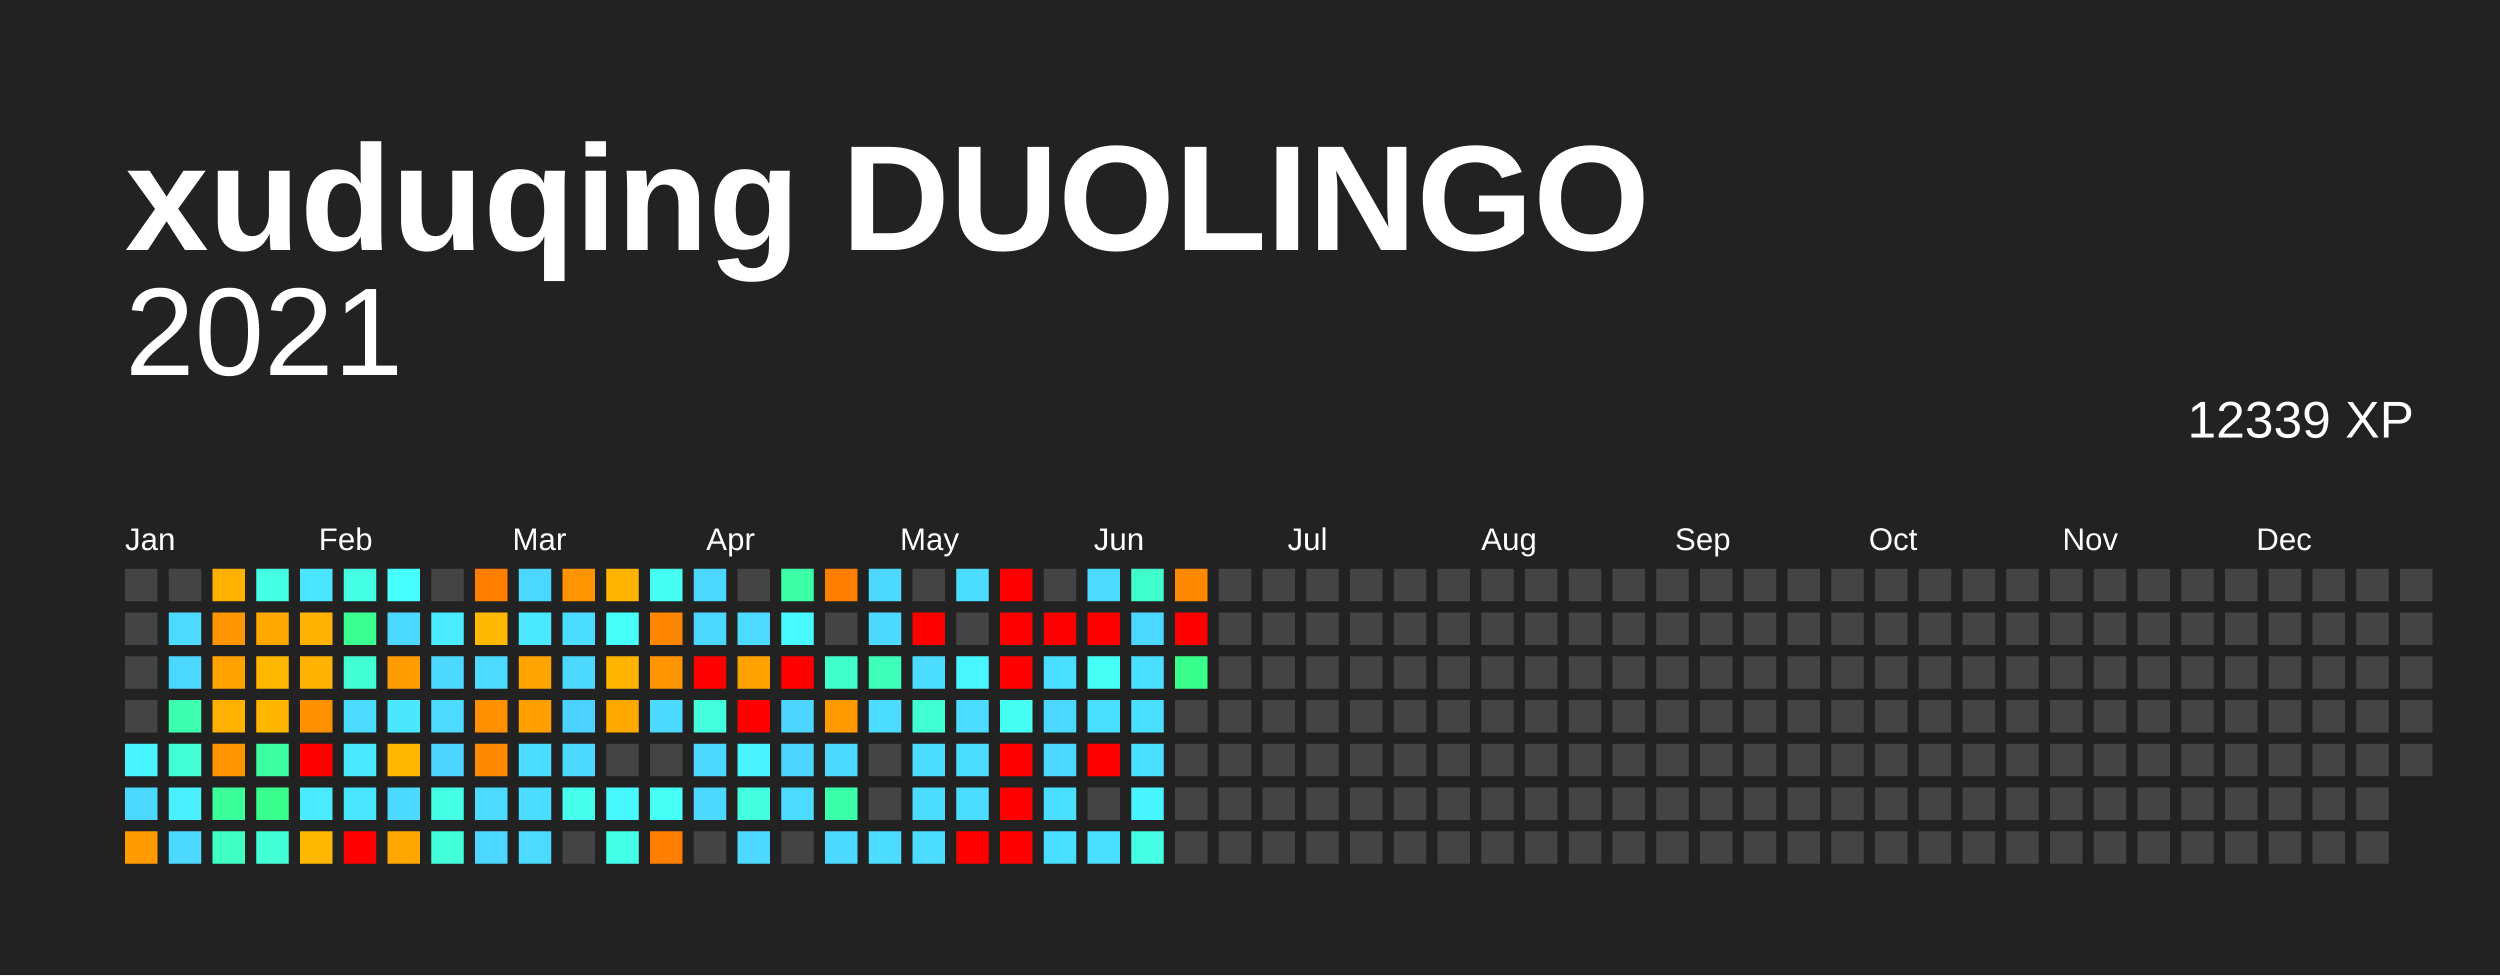
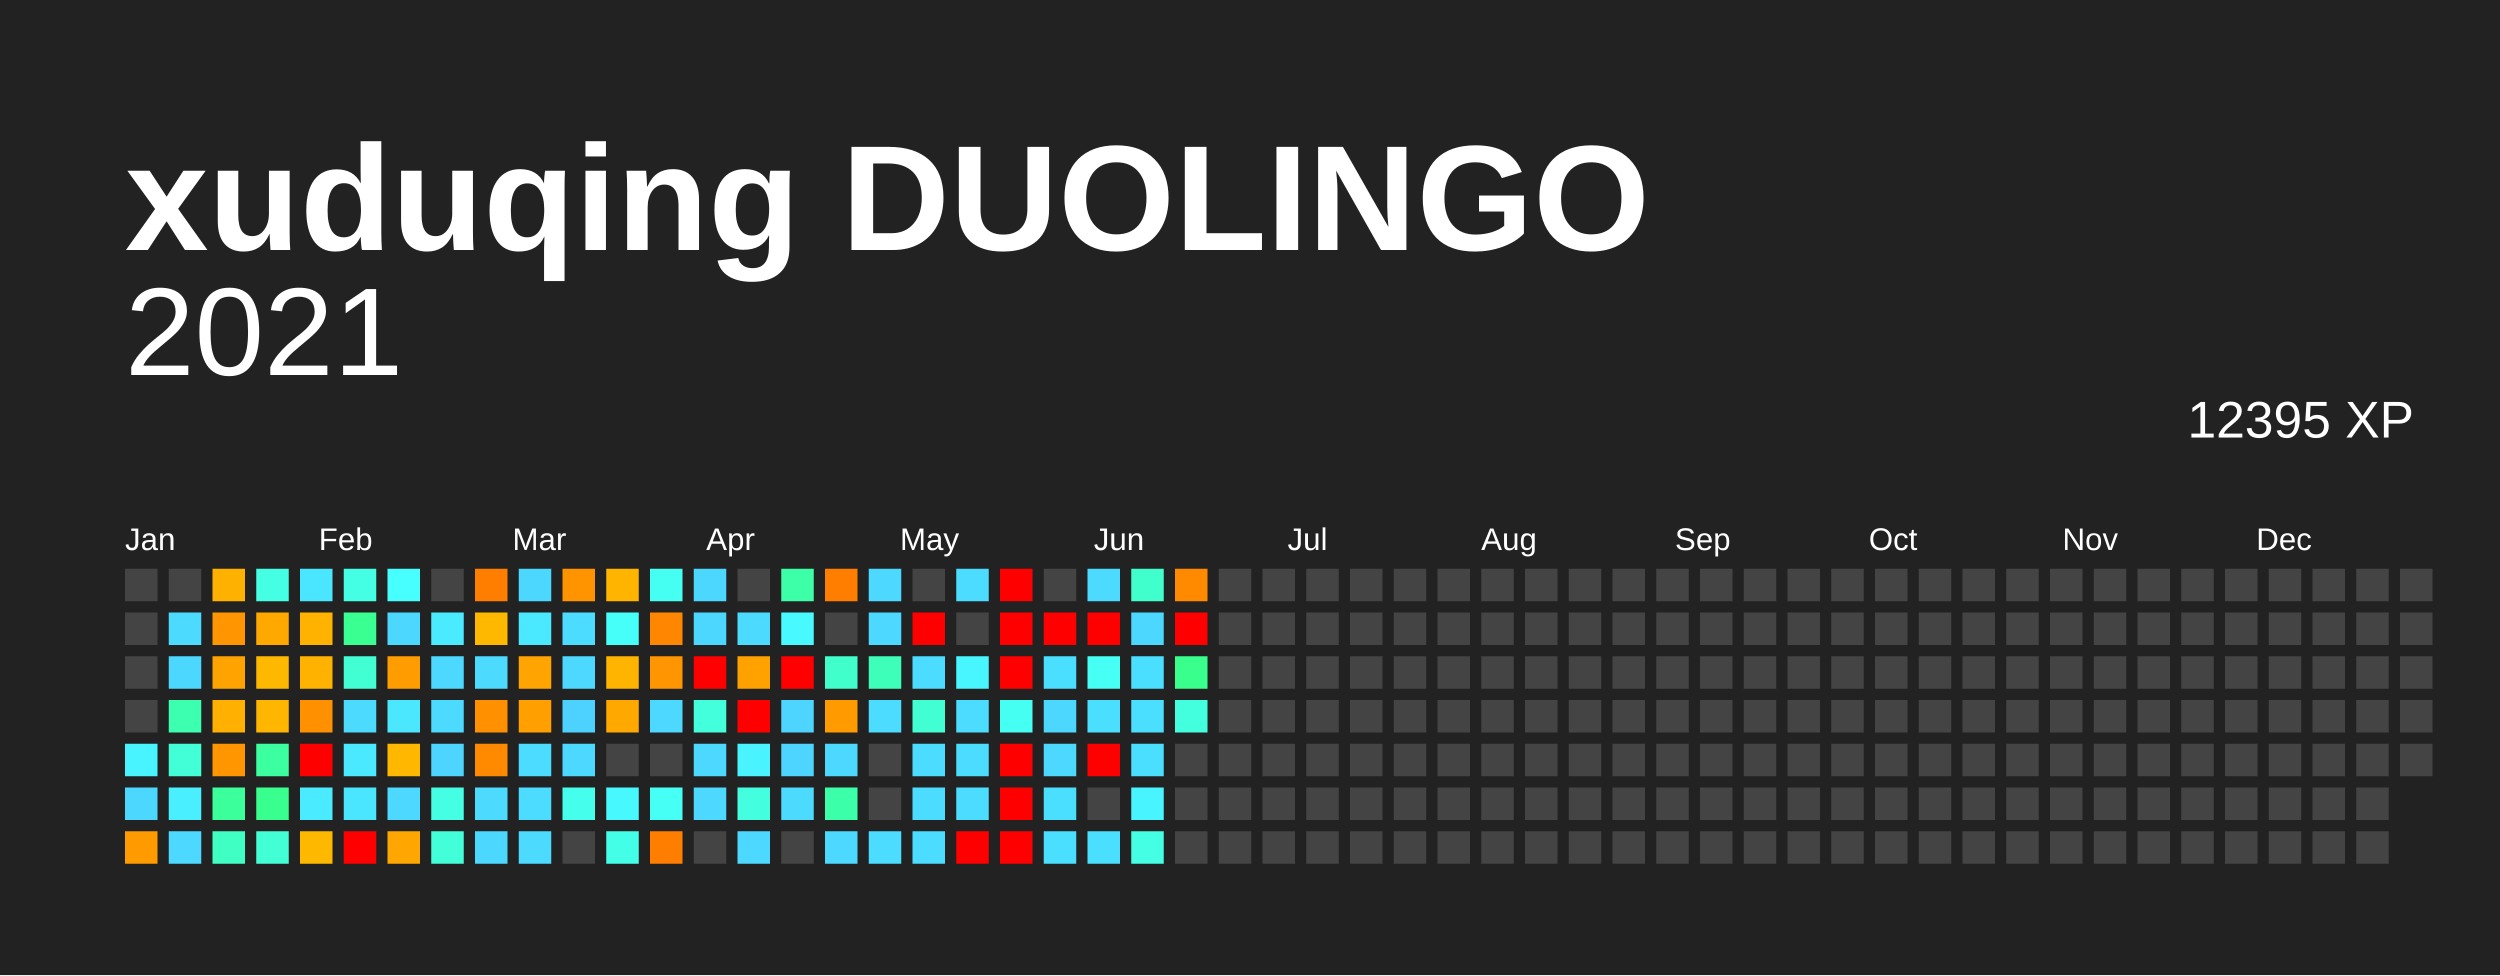
<svg xmlns="http://www.w3.org/2000/svg" baseProfile="full" height="78mm" version="1.1" viewBox="0,0,200,78" width="200mm">
  <defs />
  <rect fill="#222222" height="78" width="200" x="0" y="0" />
  <text fill="#FFFFFF" style="font-size:12px; font-family:Arial; font-weight:bold;" x="10" y="20">xuduqing DUOLINGO</text>
  <text alignment-baseline="hanging" fill="#FFFFFF" style="font-size:10.0px; font-family:Arial;" x="10" y="30">2021</text>
-   <text alignment-baseline="hanging" fill="#FFFFFF" style="font-size:4.125px; font-family:Arial;" x="175" y="35">12339 XP</text>
+   <text alignment-baseline="hanging" fill="#FFFFFF" style="font-size:4.125px; font-family:Arial;" x="175" y="35">12395 XP</text>
  <text fill="#FFFFFF" style="font-size:2.5px; font-family:Arial" x="10.0" y="44">Jan</text>
  <text fill="#FFFFFF" style="font-size:2.5px; font-family:Arial" x="25.5" y="44">Feb</text>
  <text fill="#FFFFFF" style="font-size:2.5px; font-family:Arial" x="41.0" y="44">Mar</text>
  <text fill="#FFFFFF" style="font-size:2.5px; font-family:Arial" x="56.5" y="44">Apr</text>
  <text fill="#FFFFFF" style="font-size:2.5px; font-family:Arial" x="72.0" y="44">May</text>
  <text fill="#FFFFFF" style="font-size:2.5px; font-family:Arial" x="87.5" y="44">Jun</text>
  <text fill="#FFFFFF" style="font-size:2.5px; font-family:Arial" x="103.0" y="44">Jul</text>
  <text fill="#FFFFFF" style="font-size:2.5px; font-family:Arial" x="118.5" y="44">Aug</text>
  <text fill="#FFFFFF" style="font-size:2.5px; font-family:Arial" x="134.0" y="44">Sep</text>
  <text fill="#FFFFFF" style="font-size:2.5px; font-family:Arial" x="149.5" y="44">Oct</text>
  <text fill="#FFFFFF" style="font-size:2.5px; font-family:Arial" x="165.0" y="44">Nov</text>
  <text fill="#FFFFFF" style="font-size:2.5px; font-family:Arial" x="180.5" y="44">Dec</text>
  <rect fill="#444444" height="2.6" width="2.6" x="10.0" y="45.5" />
  <rect fill="#444444" height="2.6" width="2.6" x="10.0" y="49.0" />
  <rect fill="#444444" height="2.6" width="2.6" x="10.0" y="52.5" />
  <rect fill="#444444" height="2.6" width="2.6" x="10.0" y="56.0" />
  <rect fill="#48f4ff" height="2.6" width="2.6" x="10.0" y="59.5" />
  <rect fill="#4cd7ff" height="2.6" width="2.6" x="10.0" y="63.0" />
  <rect fill="#ff9a00" height="2.6" width="2.6" x="10.0" y="66.5" />
  <rect fill="#444444" height="2.6" width="2.6" x="13.5" y="45.5" />
  <rect fill="#4cdaff" height="2.6" width="2.6" x="13.5" y="49.0" />
  <rect fill="#4cd7ff" height="2.6" width="2.6" x="13.5" y="52.5" />
  <rect fill="#3dffb0" height="2.6" width="2.6" x="13.5" y="56.0" />
  <rect fill="#42ffd7" height="2.6" width="2.6" x="13.5" y="59.5" />
  <rect fill="#49efff" height="2.6" width="2.6" x="13.5" y="63.0" />
  <rect fill="#4cd8ff" height="2.6" width="2.6" x="13.5" y="66.5" />
  <rect fill="#ffb100" height="2.6" width="2.6" x="17.0" y="45.5" />
  <rect fill="#ff9500" height="2.6" width="2.6" x="17.0" y="49.0" />
  <rect fill="#ffa300" height="2.6" width="2.6" x="17.0" y="52.5" />
  <rect fill="#ffb000" height="2.6" width="2.6" x="17.0" y="56.0" />
  <rect fill="#ff9600" height="2.6" width="2.6" x="17.0" y="59.5" />
  <rect fill="#3bff9b" height="2.6" width="2.6" x="17.0" y="63.0" />
  <rect fill="#40ffc3" height="2.6" width="2.6" x="17.0" y="66.5" />
  <rect fill="#44ffe3" height="2.6" width="2.6" x="20.5" y="45.5" />
  <rect fill="#ffa900" height="2.6" width="2.6" x="20.5" y="49.0" />
  <rect fill="#ffb800" height="2.6" width="2.6" x="20.5" y="52.5" />
  <rect fill="#ffb600" height="2.6" width="2.6" x="20.5" y="56.0" />
  <rect fill="#3cffa1" height="2.6" width="2.6" x="20.5" y="59.5" />
  <rect fill="#39ff8e" height="2.6" width="2.6" x="20.5" y="63.0" />
  <rect fill="#42ffd5" height="2.6" width="2.6" x="20.5" y="66.5" />
  <rect fill="#4ae5ff" height="2.6" width="2.6" x="24.0" y="45.5" />
  <rect fill="#ffb300" height="2.6" width="2.6" x="24.0" y="49.0" />
  <rect fill="#ffb300" height="2.6" width="2.6" x="24.0" y="52.5" />
  <rect fill="#ff9100" height="2.6" width="2.6" x="24.0" y="56.0" />
  <rect fill="red" height="2.6" width="2.6" x="24.0" y="59.5" />
  <rect fill="#4aeaff" height="2.6" width="2.6" x="24.0" y="63.0" />
  <rect fill="#ffb800" height="2.6" width="2.6" x="24.0" y="66.5" />
  <rect fill="#44ffe3" height="2.6" width="2.6" x="27.5" y="45.5" />
  <rect fill="#3aff91" height="2.6" width="2.6" x="27.5" y="49.0" />
  <rect fill="#42ffd3" height="2.6" width="2.6" x="27.5" y="52.5" />
  <rect fill="#4cdaff" height="2.6" width="2.6" x="27.5" y="56.0" />
  <rect fill="#4ae9ff" height="2.6" width="2.6" x="27.5" y="59.5" />
  <rect fill="#4ae5ff" height="2.6" width="2.6" x="27.5" y="63.0" />
  <rect fill="red" height="2.6" width="2.6" x="27.5" y="66.5" />
  <rect fill="#47ffff" height="2.6" width="2.6" x="31.0" y="45.5" />
  <rect fill="#4cd7ff" height="2.6" width="2.6" x="31.0" y="49.0" />
  <rect fill="#ff9d00" height="2.6" width="2.6" x="31.0" y="52.5" />
  <rect fill="#4ae7ff" height="2.6" width="2.6" x="31.0" y="56.0" />
  <rect fill="#ffb700" height="2.6" width="2.6" x="31.0" y="59.5" />
  <rect fill="#4cd8ff" height="2.6" width="2.6" x="31.0" y="63.0" />
  <rect fill="#ffa700" height="2.6" width="2.6" x="31.0" y="66.5" />
  <rect fill="#444444" height="2.6" width="2.6" x="34.5" y="45.5" />
  <rect fill="#4aeaff" height="2.6" width="2.6" x="34.5" y="49.0" />
  <rect fill="#4cd8ff" height="2.6" width="2.6" x="34.5" y="52.5" />
  <rect fill="#4cdaff" height="2.6" width="2.6" x="34.5" y="56.0" />
  <rect fill="#4dd5ff" height="2.6" width="2.6" x="34.5" y="59.5" />
  <rect fill="#44ffe3" height="2.6" width="2.6" x="34.5" y="63.0" />
  <rect fill="#42ffd9" height="2.6" width="2.6" x="34.5" y="66.5" />
  <rect fill="#ff7e00" height="2.6" width="2.6" x="38.0" y="45.5" />
  <rect fill="#ffb800" height="2.6" width="2.6" x="38.0" y="49.0" />
  <rect fill="#4cdaff" height="2.6" width="2.6" x="38.0" y="52.5" />
  <rect fill="#ff9000" height="2.6" width="2.6" x="38.0" y="56.0" />
  <rect fill="#ff8a00" height="2.6" width="2.6" x="38.0" y="59.5" />
  <rect fill="#4cdaff" height="2.6" width="2.6" x="38.0" y="63.0" />
  <rect fill="#4cd7ff" height="2.6" width="2.6" x="38.0" y="66.5" />
  <rect fill="#4cd7ff" height="2.6" width="2.6" x="41.5" y="45.5" />
  <rect fill="#4ae9ff" height="2.6" width="2.6" x="41.5" y="49.0" />
  <rect fill="#ffa400" height="2.6" width="2.6" x="41.5" y="52.5" />
  <rect fill="#ffa000" height="2.6" width="2.6" x="41.5" y="56.0" />
  <rect fill="#4cdcff" height="2.6" width="2.6" x="41.5" y="59.5" />
  <rect fill="#4cdcff" height="2.6" width="2.6" x="41.5" y="63.0" />
  <rect fill="#4cdaff" height="2.6" width="2.6" x="41.5" y="66.5" />
  <rect fill="#ff9400" height="2.6" width="2.6" x="45.0" y="45.5" />
  <rect fill="#4cdcff" height="2.6" width="2.6" x="45.0" y="49.0" />
  <rect fill="#4cd8ff" height="2.6" width="2.6" x="45.0" y="52.5" />
  <rect fill="#4dd2ff" height="2.6" width="2.6" x="45.0" y="56.0" />
  <rect fill="#4cd8ff" height="2.6" width="2.6" x="45.0" y="59.5" />
  <rect fill="#45ffec" height="2.6" width="2.6" x="45.0" y="63.0" />
  <rect fill="#444444" height="2.6" width="2.6" x="45.0" y="66.5" />
  <rect fill="#ffb400" height="2.6" width="2.6" x="48.5" y="45.5" />
  <rect fill="#46fff8" height="2.6" width="2.6" x="48.5" y="49.0" />
  <rect fill="#ffb500" height="2.6" width="2.6" x="48.5" y="52.5" />
  <rect fill="#ffa900" height="2.6" width="2.6" x="48.5" y="56.0" />
  <rect fill="#444444" height="2.6" width="2.6" x="48.5" y="59.5" />
  <rect fill="#48f8ff" height="2.6" width="2.6" x="48.5" y="63.0" />
  <rect fill="#44ffe7" height="2.6" width="2.6" x="48.5" y="66.5" />
  <rect fill="#46fff3" height="2.6" width="2.6" x="52.0" y="45.5" />
  <rect fill="#ff8600" height="2.6" width="2.6" x="52.0" y="49.0" />
  <rect fill="#ff9500" height="2.6" width="2.6" x="52.0" y="52.5" />
  <rect fill="#4cd8ff" height="2.6" width="2.6" x="52.0" y="56.0" />
  <rect fill="#444444" height="2.6" width="2.6" x="52.0" y="59.5" />
  <rect fill="#46fff5" height="2.6" width="2.6" x="52.0" y="63.0" />
  <rect fill="#ff7e00" height="2.6" width="2.6" x="52.0" y="66.5" />
  <rect fill="#4cd7ff" height="2.6" width="2.6" x="55.5" y="45.5" />
  <rect fill="#4cd7ff" height="2.6" width="2.6" x="55.5" y="49.0" />
  <rect fill="red" height="2.6" width="2.6" x="55.5" y="52.5" />
  <rect fill="#43ffdc" height="2.6" width="2.6" x="55.5" y="56.0" />
  <rect fill="#4cd8ff" height="2.6" width="2.6" x="55.5" y="59.5" />
  <rect fill="#4cd8ff" height="2.6" width="2.6" x="55.5" y="63.0" />
  <rect fill="#444444" height="2.6" width="2.6" x="55.5" y="66.5" />
  <rect fill="#444444" height="2.6" width="2.6" x="59.0" y="45.5" />
  <rect fill="#4cdaff" height="2.6" width="2.6" x="59.0" y="49.0" />
  <rect fill="#ffa200" height="2.6" width="2.6" x="59.0" y="52.5" />
  <rect fill="red" height="2.6" width="2.6" x="59.0" y="56.0" />
  <rect fill="#49f3ff" height="2.6" width="2.6" x="59.0" y="59.5" />
  <rect fill="#43ffe0" height="2.6" width="2.6" x="59.0" y="63.0" />
  <rect fill="#4cd8ff" height="2.6" width="2.6" x="59.0" y="66.5" />
  <rect fill="#3cffa7" height="2.6" width="2.6" x="62.5" y="45.5" />
  <rect fill="#48faff" height="2.6" width="2.6" x="62.5" y="49.0" />
  <rect fill="red" height="2.6" width="2.6" x="62.5" y="52.5" />
  <rect fill="#4dd5ff" height="2.6" width="2.6" x="62.5" y="56.0" />
  <rect fill="#4dd5ff" height="2.6" width="2.6" x="62.5" y="59.5" />
  <rect fill="#4cdaff" height="2.6" width="2.6" x="62.5" y="63.0" />
  <rect fill="#444444" height="2.6" width="2.6" x="62.5" y="66.5" />
  <rect fill="#ff7e00" height="2.6" width="2.6" x="66.0" y="45.5" />
  <rect fill="#444444" height="2.6" width="2.6" x="66.0" y="49.0" />
  <rect fill="#40ffca" height="2.6" width="2.6" x="66.0" y="52.5" />
  <rect fill="#ff9a00" height="2.6" width="2.6" x="66.0" y="56.0" />
  <rect fill="#4cd8ff" height="2.6" width="2.6" x="66.0" y="59.5" />
  <rect fill="#3cffa9" height="2.6" width="2.6" x="66.0" y="63.0" />
  <rect fill="#4cd8ff" height="2.6" width="2.6" x="66.0" y="66.5" />
  <rect fill="#4cd8ff" height="2.6" width="2.6" x="69.5" y="45.5" />
  <rect fill="#4cd8ff" height="2.6" width="2.6" x="69.5" y="49.0" />
  <rect fill="#3effba" height="2.6" width="2.6" x="69.5" y="52.5" />
  <rect fill="#4cdcff" height="2.6" width="2.6" x="69.5" y="56.0" />
  <rect fill="#444444" height="2.6" width="2.6" x="69.5" y="59.5" />
  <rect fill="#444444" height="2.6" width="2.6" x="69.5" y="63.0" />
  <rect fill="#4cdcff" height="2.6" width="2.6" x="69.5" y="66.5" />
  <rect fill="#444444" height="2.6" width="2.6" x="73.0" y="45.5" />
  <rect fill="red" height="2.6" width="2.6" x="73.0" y="49.0" />
  <rect fill="#4cdcff" height="2.6" width="2.6" x="73.0" y="52.5" />
  <rect fill="#41ffd2" height="2.6" width="2.6" x="73.0" y="56.0" />
  <rect fill="#4cdcff" height="2.6" width="2.6" x="73.0" y="59.5" />
  <rect fill="#4cdcff" height="2.6" width="2.6" x="73.0" y="63.0" />
  <rect fill="#4cdcff" height="2.6" width="2.6" x="73.0" y="66.5" />
  <rect fill="#4cdcff" height="2.6" width="2.6" x="76.5" y="45.5" />
  <rect fill="#444444" height="2.6" width="2.6" x="76.5" y="49.0" />
  <rect fill="#48f6ff" height="2.6" width="2.6" x="76.5" y="52.5" />
  <rect fill="#4cdcff" height="2.6" width="2.6" x="76.5" y="56.0" />
  <rect fill="#4cdcff" height="2.6" width="2.6" x="76.5" y="59.5" />
  <rect fill="#4cdcff" height="2.6" width="2.6" x="76.5" y="63.0" />
  <rect fill="red" height="2.6" width="2.6" x="76.5" y="66.5" />
  <rect fill="red" height="2.6" width="2.6" x="80.0" y="45.5" />
  <rect fill="red" height="2.6" width="2.6" x="80.0" y="49.0" />
  <rect fill="red" height="2.6" width="2.6" x="80.0" y="52.5" />
  <rect fill="#45fff2" height="2.6" width="2.6" x="80.0" y="56.0" />
  <rect fill="red" height="2.6" width="2.6" x="80.0" y="59.5" />
  <rect fill="red" height="2.6" width="2.6" x="80.0" y="63.0" />
  <rect fill="red" height="2.6" width="2.6" x="80.0" y="66.5" />
  <rect fill="#444444" height="2.6" width="2.6" x="83.5" y="45.5" />
  <rect fill="red" height="2.6" width="2.6" x="83.5" y="49.0" />
  <rect fill="#4bdfff" height="2.6" width="2.6" x="83.5" y="52.5" />
  <rect fill="#4cd7ff" height="2.6" width="2.6" x="83.5" y="56.0" />
  <rect fill="#4cd8ff" height="2.6" width="2.6" x="83.5" y="59.5" />
  <rect fill="#4bdfff" height="2.6" width="2.6" x="83.5" y="63.0" />
  <rect fill="#4bdfff" height="2.6" width="2.6" x="83.5" y="66.5" />
  <rect fill="#4cdaff" height="2.6" width="2.6" x="87.0" y="45.5" />
  <rect fill="red" height="2.6" width="2.6" x="87.0" y="49.0" />
  <rect fill="#46fff5" height="2.6" width="2.6" x="87.0" y="52.5" />
  <rect fill="#4bdfff" height="2.6" width="2.6" x="87.0" y="56.0" />
  <rect fill="red" height="2.6" width="2.6" x="87.0" y="59.5" />
  <rect fill="#444444" height="2.6" width="2.6" x="87.0" y="63.0" />
  <rect fill="#4bdfff" height="2.6" width="2.6" x="87.0" y="66.5" />
  <rect fill="#41ffcc" height="2.6" width="2.6" x="90.5" y="45.5" />
  <rect fill="#4cd7ff" height="2.6" width="2.6" x="90.5" y="49.0" />
  <rect fill="#4bdfff" height="2.6" width="2.6" x="90.5" y="52.5" />
  <rect fill="#4bdfff" height="2.6" width="2.6" x="90.5" y="56.0" />
  <rect fill="#4bdfff" height="2.6" width="2.6" x="90.5" y="59.5" />
  <rect fill="#48f4ff" height="2.6" width="2.6" x="90.5" y="63.0" />
  <rect fill="#44ffe3" height="2.6" width="2.6" x="90.5" y="66.5" />
  <rect fill="#ff8a00" height="2.6" width="2.6" x="94.0" y="45.5" />
  <rect fill="red" height="2.6" width="2.6" x="94.0" y="49.0" />
  <rect fill="#39ff8c" height="2.6" width="2.6" x="94.0" y="52.5" />
-   <rect fill="#444444" height="2.6" width="2.6" x="94.0" y="56.0" />
+   <rect fill="#43ffde" height="2.6" width="2.6" x="94.0" y="56.0" />
  <rect fill="#444444" height="2.6" width="2.6" x="94.0" y="59.5" />
  <rect fill="#444444" height="2.6" width="2.6" x="94.0" y="63.0" />
  <rect fill="#444444" height="2.6" width="2.6" x="94.0" y="66.5" />
  <rect fill="#444444" height="2.6" width="2.6" x="97.5" y="45.5" />
  <rect fill="#444444" height="2.6" width="2.6" x="97.5" y="49.0" />
  <rect fill="#444444" height="2.6" width="2.6" x="97.5" y="52.5" />
  <rect fill="#444444" height="2.6" width="2.6" x="97.5" y="56.0" />
  <rect fill="#444444" height="2.6" width="2.6" x="97.5" y="59.5" />
  <rect fill="#444444" height="2.6" width="2.6" x="97.5" y="63.0" />
  <rect fill="#444444" height="2.6" width="2.6" x="97.5" y="66.5" />
  <rect fill="#444444" height="2.6" width="2.6" x="101.0" y="45.5" />
  <rect fill="#444444" height="2.6" width="2.6" x="101.0" y="49.0" />
  <rect fill="#444444" height="2.6" width="2.6" x="101.0" y="52.5" />
  <rect fill="#444444" height="2.6" width="2.6" x="101.0" y="56.0" />
  <rect fill="#444444" height="2.6" width="2.6" x="101.0" y="59.5" />
  <rect fill="#444444" height="2.6" width="2.6" x="101.0" y="63.0" />
  <rect fill="#444444" height="2.6" width="2.6" x="101.0" y="66.5" />
  <rect fill="#444444" height="2.6" width="2.6" x="104.5" y="45.5" />
  <rect fill="#444444" height="2.6" width="2.6" x="104.5" y="49.0" />
  <rect fill="#444444" height="2.6" width="2.6" x="104.5" y="52.5" />
  <rect fill="#444444" height="2.6" width="2.6" x="104.5" y="56.0" />
  <rect fill="#444444" height="2.6" width="2.6" x="104.5" y="59.5" />
  <rect fill="#444444" height="2.6" width="2.6" x="104.5" y="63.0" />
  <rect fill="#444444" height="2.6" width="2.6" x="104.5" y="66.5" />
  <rect fill="#444444" height="2.6" width="2.6" x="108.0" y="45.5" />
  <rect fill="#444444" height="2.6" width="2.6" x="108.0" y="49.0" />
  <rect fill="#444444" height="2.6" width="2.6" x="108.0" y="52.5" />
  <rect fill="#444444" height="2.6" width="2.6" x="108.0" y="56.0" />
  <rect fill="#444444" height="2.6" width="2.6" x="108.0" y="59.5" />
  <rect fill="#444444" height="2.6" width="2.6" x="108.0" y="63.0" />
  <rect fill="#444444" height="2.6" width="2.6" x="108.0" y="66.5" />
  <rect fill="#444444" height="2.6" width="2.6" x="111.5" y="45.5" />
  <rect fill="#444444" height="2.6" width="2.6" x="111.5" y="49.0" />
  <rect fill="#444444" height="2.6" width="2.6" x="111.5" y="52.5" />
  <rect fill="#444444" height="2.6" width="2.6" x="111.5" y="56.0" />
  <rect fill="#444444" height="2.6" width="2.6" x="111.5" y="59.5" />
  <rect fill="#444444" height="2.6" width="2.6" x="111.5" y="63.0" />
  <rect fill="#444444" height="2.6" width="2.6" x="111.5" y="66.5" />
  <rect fill="#444444" height="2.6" width="2.6" x="115.0" y="45.5" />
  <rect fill="#444444" height="2.6" width="2.6" x="115.0" y="49.0" />
  <rect fill="#444444" height="2.6" width="2.6" x="115.0" y="52.5" />
  <rect fill="#444444" height="2.6" width="2.6" x="115.0" y="56.0" />
  <rect fill="#444444" height="2.6" width="2.6" x="115.0" y="59.5" />
  <rect fill="#444444" height="2.6" width="2.6" x="115.0" y="63.0" />
  <rect fill="#444444" height="2.6" width="2.6" x="115.0" y="66.5" />
  <rect fill="#444444" height="2.6" width="2.6" x="118.5" y="45.5" />
  <rect fill="#444444" height="2.6" width="2.6" x="118.5" y="49.0" />
  <rect fill="#444444" height="2.6" width="2.6" x="118.5" y="52.5" />
  <rect fill="#444444" height="2.6" width="2.6" x="118.5" y="56.0" />
  <rect fill="#444444" height="2.6" width="2.6" x="118.5" y="59.5" />
  <rect fill="#444444" height="2.6" width="2.6" x="118.5" y="63.0" />
  <rect fill="#444444" height="2.6" width="2.6" x="118.5" y="66.5" />
  <rect fill="#444444" height="2.6" width="2.6" x="122.0" y="45.5" />
  <rect fill="#444444" height="2.6" width="2.6" x="122.0" y="49.0" />
  <rect fill="#444444" height="2.6" width="2.6" x="122.0" y="52.5" />
  <rect fill="#444444" height="2.6" width="2.6" x="122.0" y="56.0" />
  <rect fill="#444444" height="2.6" width="2.6" x="122.0" y="59.5" />
  <rect fill="#444444" height="2.6" width="2.6" x="122.0" y="63.0" />
  <rect fill="#444444" height="2.6" width="2.6" x="122.0" y="66.5" />
  <rect fill="#444444" height="2.6" width="2.6" x="125.5" y="45.5" />
  <rect fill="#444444" height="2.6" width="2.6" x="125.5" y="49.0" />
  <rect fill="#444444" height="2.6" width="2.6" x="125.5" y="52.5" />
  <rect fill="#444444" height="2.6" width="2.6" x="125.5" y="56.0" />
  <rect fill="#444444" height="2.6" width="2.6" x="125.5" y="59.5" />
  <rect fill="#444444" height="2.6" width="2.6" x="125.5" y="63.0" />
  <rect fill="#444444" height="2.6" width="2.6" x="125.5" y="66.5" />
  <rect fill="#444444" height="2.6" width="2.6" x="129.0" y="45.5" />
  <rect fill="#444444" height="2.6" width="2.6" x="129.0" y="49.0" />
  <rect fill="#444444" height="2.6" width="2.6" x="129.0" y="52.5" />
  <rect fill="#444444" height="2.6" width="2.6" x="129.0" y="56.0" />
  <rect fill="#444444" height="2.6" width="2.6" x="129.0" y="59.5" />
  <rect fill="#444444" height="2.6" width="2.6" x="129.0" y="63.0" />
  <rect fill="#444444" height="2.6" width="2.6" x="129.0" y="66.5" />
  <rect fill="#444444" height="2.6" width="2.6" x="132.5" y="45.5" />
  <rect fill="#444444" height="2.6" width="2.6" x="132.5" y="49.0" />
  <rect fill="#444444" height="2.6" width="2.6" x="132.5" y="52.5" />
  <rect fill="#444444" height="2.6" width="2.6" x="132.5" y="56.0" />
  <rect fill="#444444" height="2.6" width="2.6" x="132.5" y="59.5" />
  <rect fill="#444444" height="2.6" width="2.6" x="132.5" y="63.0" />
  <rect fill="#444444" height="2.6" width="2.6" x="132.5" y="66.5" />
  <rect fill="#444444" height="2.6" width="2.6" x="136.0" y="45.5" />
  <rect fill="#444444" height="2.6" width="2.6" x="136.0" y="49.0" />
  <rect fill="#444444" height="2.6" width="2.6" x="136.0" y="52.5" />
  <rect fill="#444444" height="2.6" width="2.6" x="136.0" y="56.0" />
  <rect fill="#444444" height="2.6" width="2.6" x="136.0" y="59.5" />
  <rect fill="#444444" height="2.6" width="2.6" x="136.0" y="63.0" />
  <rect fill="#444444" height="2.6" width="2.6" x="136.0" y="66.5" />
  <rect fill="#444444" height="2.6" width="2.6" x="139.5" y="45.5" />
  <rect fill="#444444" height="2.6" width="2.6" x="139.5" y="49.0" />
  <rect fill="#444444" height="2.6" width="2.6" x="139.5" y="52.5" />
  <rect fill="#444444" height="2.6" width="2.6" x="139.5" y="56.0" />
  <rect fill="#444444" height="2.6" width="2.6" x="139.5" y="59.5" />
  <rect fill="#444444" height="2.6" width="2.6" x="139.5" y="63.0" />
  <rect fill="#444444" height="2.6" width="2.6" x="139.5" y="66.5" />
  <rect fill="#444444" height="2.6" width="2.6" x="143.0" y="45.5" />
  <rect fill="#444444" height="2.6" width="2.6" x="143.0" y="49.0" />
  <rect fill="#444444" height="2.6" width="2.6" x="143.0" y="52.5" />
  <rect fill="#444444" height="2.6" width="2.6" x="143.0" y="56.0" />
  <rect fill="#444444" height="2.6" width="2.6" x="143.0" y="59.5" />
  <rect fill="#444444" height="2.6" width="2.6" x="143.0" y="63.0" />
  <rect fill="#444444" height="2.6" width="2.6" x="143.0" y="66.5" />
  <rect fill="#444444" height="2.6" width="2.6" x="146.5" y="45.5" />
  <rect fill="#444444" height="2.6" width="2.6" x="146.5" y="49.0" />
  <rect fill="#444444" height="2.6" width="2.6" x="146.5" y="52.5" />
  <rect fill="#444444" height="2.6" width="2.6" x="146.5" y="56.0" />
  <rect fill="#444444" height="2.6" width="2.6" x="146.5" y="59.5" />
  <rect fill="#444444" height="2.6" width="2.6" x="146.5" y="63.0" />
  <rect fill="#444444" height="2.6" width="2.6" x="146.5" y="66.5" />
  <rect fill="#444444" height="2.6" width="2.6" x="150.0" y="45.5" />
  <rect fill="#444444" height="2.6" width="2.6" x="150.0" y="49.0" />
  <rect fill="#444444" height="2.6" width="2.6" x="150.0" y="52.5" />
  <rect fill="#444444" height="2.6" width="2.6" x="150.0" y="56.0" />
  <rect fill="#444444" height="2.6" width="2.6" x="150.0" y="59.5" />
  <rect fill="#444444" height="2.6" width="2.6" x="150.0" y="63.0" />
  <rect fill="#444444" height="2.6" width="2.6" x="150.0" y="66.5" />
  <rect fill="#444444" height="2.6" width="2.6" x="153.5" y="45.5" />
  <rect fill="#444444" height="2.6" width="2.6" x="153.5" y="49.0" />
  <rect fill="#444444" height="2.6" width="2.6" x="153.5" y="52.5" />
  <rect fill="#444444" height="2.6" width="2.6" x="153.5" y="56.0" />
  <rect fill="#444444" height="2.6" width="2.6" x="153.5" y="59.5" />
  <rect fill="#444444" height="2.6" width="2.6" x="153.5" y="63.0" />
  <rect fill="#444444" height="2.6" width="2.6" x="153.5" y="66.5" />
  <rect fill="#444444" height="2.6" width="2.6" x="157.0" y="45.5" />
  <rect fill="#444444" height="2.6" width="2.6" x="157.0" y="49.0" />
  <rect fill="#444444" height="2.6" width="2.6" x="157.0" y="52.5" />
  <rect fill="#444444" height="2.6" width="2.6" x="157.0" y="56.0" />
  <rect fill="#444444" height="2.6" width="2.6" x="157.0" y="59.5" />
  <rect fill="#444444" height="2.6" width="2.6" x="157.0" y="63.0" />
  <rect fill="#444444" height="2.6" width="2.6" x="157.0" y="66.5" />
  <rect fill="#444444" height="2.6" width="2.6" x="160.5" y="45.5" />
  <rect fill="#444444" height="2.6" width="2.6" x="160.5" y="49.0" />
  <rect fill="#444444" height="2.6" width="2.6" x="160.5" y="52.5" />
  <rect fill="#444444" height="2.6" width="2.6" x="160.5" y="56.0" />
  <rect fill="#444444" height="2.6" width="2.6" x="160.5" y="59.5" />
  <rect fill="#444444" height="2.6" width="2.6" x="160.5" y="63.0" />
  <rect fill="#444444" height="2.6" width="2.6" x="160.5" y="66.5" />
  <rect fill="#444444" height="2.6" width="2.6" x="164.0" y="45.5" />
  <rect fill="#444444" height="2.6" width="2.6" x="164.0" y="49.0" />
  <rect fill="#444444" height="2.6" width="2.6" x="164.0" y="52.5" />
  <rect fill="#444444" height="2.6" width="2.6" x="164.0" y="56.0" />
  <rect fill="#444444" height="2.6" width="2.6" x="164.0" y="59.5" />
  <rect fill="#444444" height="2.6" width="2.6" x="164.0" y="63.0" />
  <rect fill="#444444" height="2.6" width="2.6" x="164.0" y="66.5" />
  <rect fill="#444444" height="2.6" width="2.6" x="167.5" y="45.5" />
  <rect fill="#444444" height="2.6" width="2.6" x="167.5" y="49.0" />
  <rect fill="#444444" height="2.6" width="2.6" x="167.5" y="52.5" />
  <rect fill="#444444" height="2.6" width="2.6" x="167.5" y="56.0" />
  <rect fill="#444444" height="2.6" width="2.6" x="167.5" y="59.5" />
  <rect fill="#444444" height="2.6" width="2.6" x="167.5" y="63.0" />
  <rect fill="#444444" height="2.6" width="2.6" x="167.5" y="66.5" />
  <rect fill="#444444" height="2.6" width="2.6" x="171.0" y="45.5" />
  <rect fill="#444444" height="2.6" width="2.6" x="171.0" y="49.0" />
  <rect fill="#444444" height="2.6" width="2.6" x="171.0" y="52.5" />
  <rect fill="#444444" height="2.6" width="2.6" x="171.0" y="56.0" />
  <rect fill="#444444" height="2.6" width="2.6" x="171.0" y="59.5" />
  <rect fill="#444444" height="2.6" width="2.6" x="171.0" y="63.0" />
  <rect fill="#444444" height="2.6" width="2.6" x="171.0" y="66.5" />
  <rect fill="#444444" height="2.6" width="2.6" x="174.5" y="45.5" />
  <rect fill="#444444" height="2.6" width="2.6" x="174.5" y="49.0" />
  <rect fill="#444444" height="2.6" width="2.6" x="174.5" y="52.5" />
  <rect fill="#444444" height="2.6" width="2.6" x="174.5" y="56.0" />
  <rect fill="#444444" height="2.6" width="2.6" x="174.5" y="59.5" />
  <rect fill="#444444" height="2.6" width="2.6" x="174.5" y="63.0" />
  <rect fill="#444444" height="2.6" width="2.6" x="174.5" y="66.5" />
  <rect fill="#444444" height="2.6" width="2.6" x="178.0" y="45.5" />
  <rect fill="#444444" height="2.6" width="2.6" x="178.0" y="49.0" />
  <rect fill="#444444" height="2.6" width="2.6" x="178.0" y="52.5" />
  <rect fill="#444444" height="2.6" width="2.6" x="178.0" y="56.0" />
  <rect fill="#444444" height="2.6" width="2.6" x="178.0" y="59.5" />
  <rect fill="#444444" height="2.6" width="2.6" x="178.0" y="63.0" />
  <rect fill="#444444" height="2.6" width="2.6" x="178.0" y="66.5" />
  <rect fill="#444444" height="2.6" width="2.6" x="181.5" y="45.5" />
  <rect fill="#444444" height="2.6" width="2.6" x="181.5" y="49.0" />
  <rect fill="#444444" height="2.6" width="2.6" x="181.5" y="52.5" />
  <rect fill="#444444" height="2.6" width="2.6" x="181.5" y="56.0" />
  <rect fill="#444444" height="2.6" width="2.6" x="181.5" y="59.5" />
  <rect fill="#444444" height="2.6" width="2.6" x="181.5" y="63.0" />
  <rect fill="#444444" height="2.6" width="2.6" x="181.5" y="66.5" />
  <rect fill="#444444" height="2.6" width="2.6" x="185.0" y="45.5" />
  <rect fill="#444444" height="2.6" width="2.6" x="185.0" y="49.0" />
  <rect fill="#444444" height="2.6" width="2.6" x="185.0" y="52.5" />
  <rect fill="#444444" height="2.6" width="2.6" x="185.0" y="56.0" />
  <rect fill="#444444" height="2.6" width="2.6" x="185.0" y="59.5" />
  <rect fill="#444444" height="2.6" width="2.6" x="185.0" y="63.0" />
  <rect fill="#444444" height="2.6" width="2.6" x="185.0" y="66.5" />
  <rect fill="#444444" height="2.6" width="2.6" x="188.5" y="45.5" />
  <rect fill="#444444" height="2.6" width="2.6" x="188.5" y="49.0" />
  <rect fill="#444444" height="2.6" width="2.6" x="188.5" y="52.5" />
  <rect fill="#444444" height="2.6" width="2.6" x="188.5" y="56.0" />
  <rect fill="#444444" height="2.6" width="2.6" x="188.5" y="59.5" />
  <rect fill="#444444" height="2.6" width="2.6" x="188.5" y="63.0" />
  <rect fill="#444444" height="2.6" width="2.6" x="188.5" y="66.5" />
  <rect fill="#444444" height="2.6" width="2.6" x="192.0" y="45.5" />
  <rect fill="#444444" height="2.6" width="2.6" x="192.0" y="49.0" />
  <rect fill="#444444" height="2.6" width="2.6" x="192.0" y="52.5" />
  <rect fill="#444444" height="2.6" width="2.6" x="192.0" y="56.0" />
  <rect fill="#444444" height="2.6" width="2.6" x="192.0" y="59.5" />
</svg>
